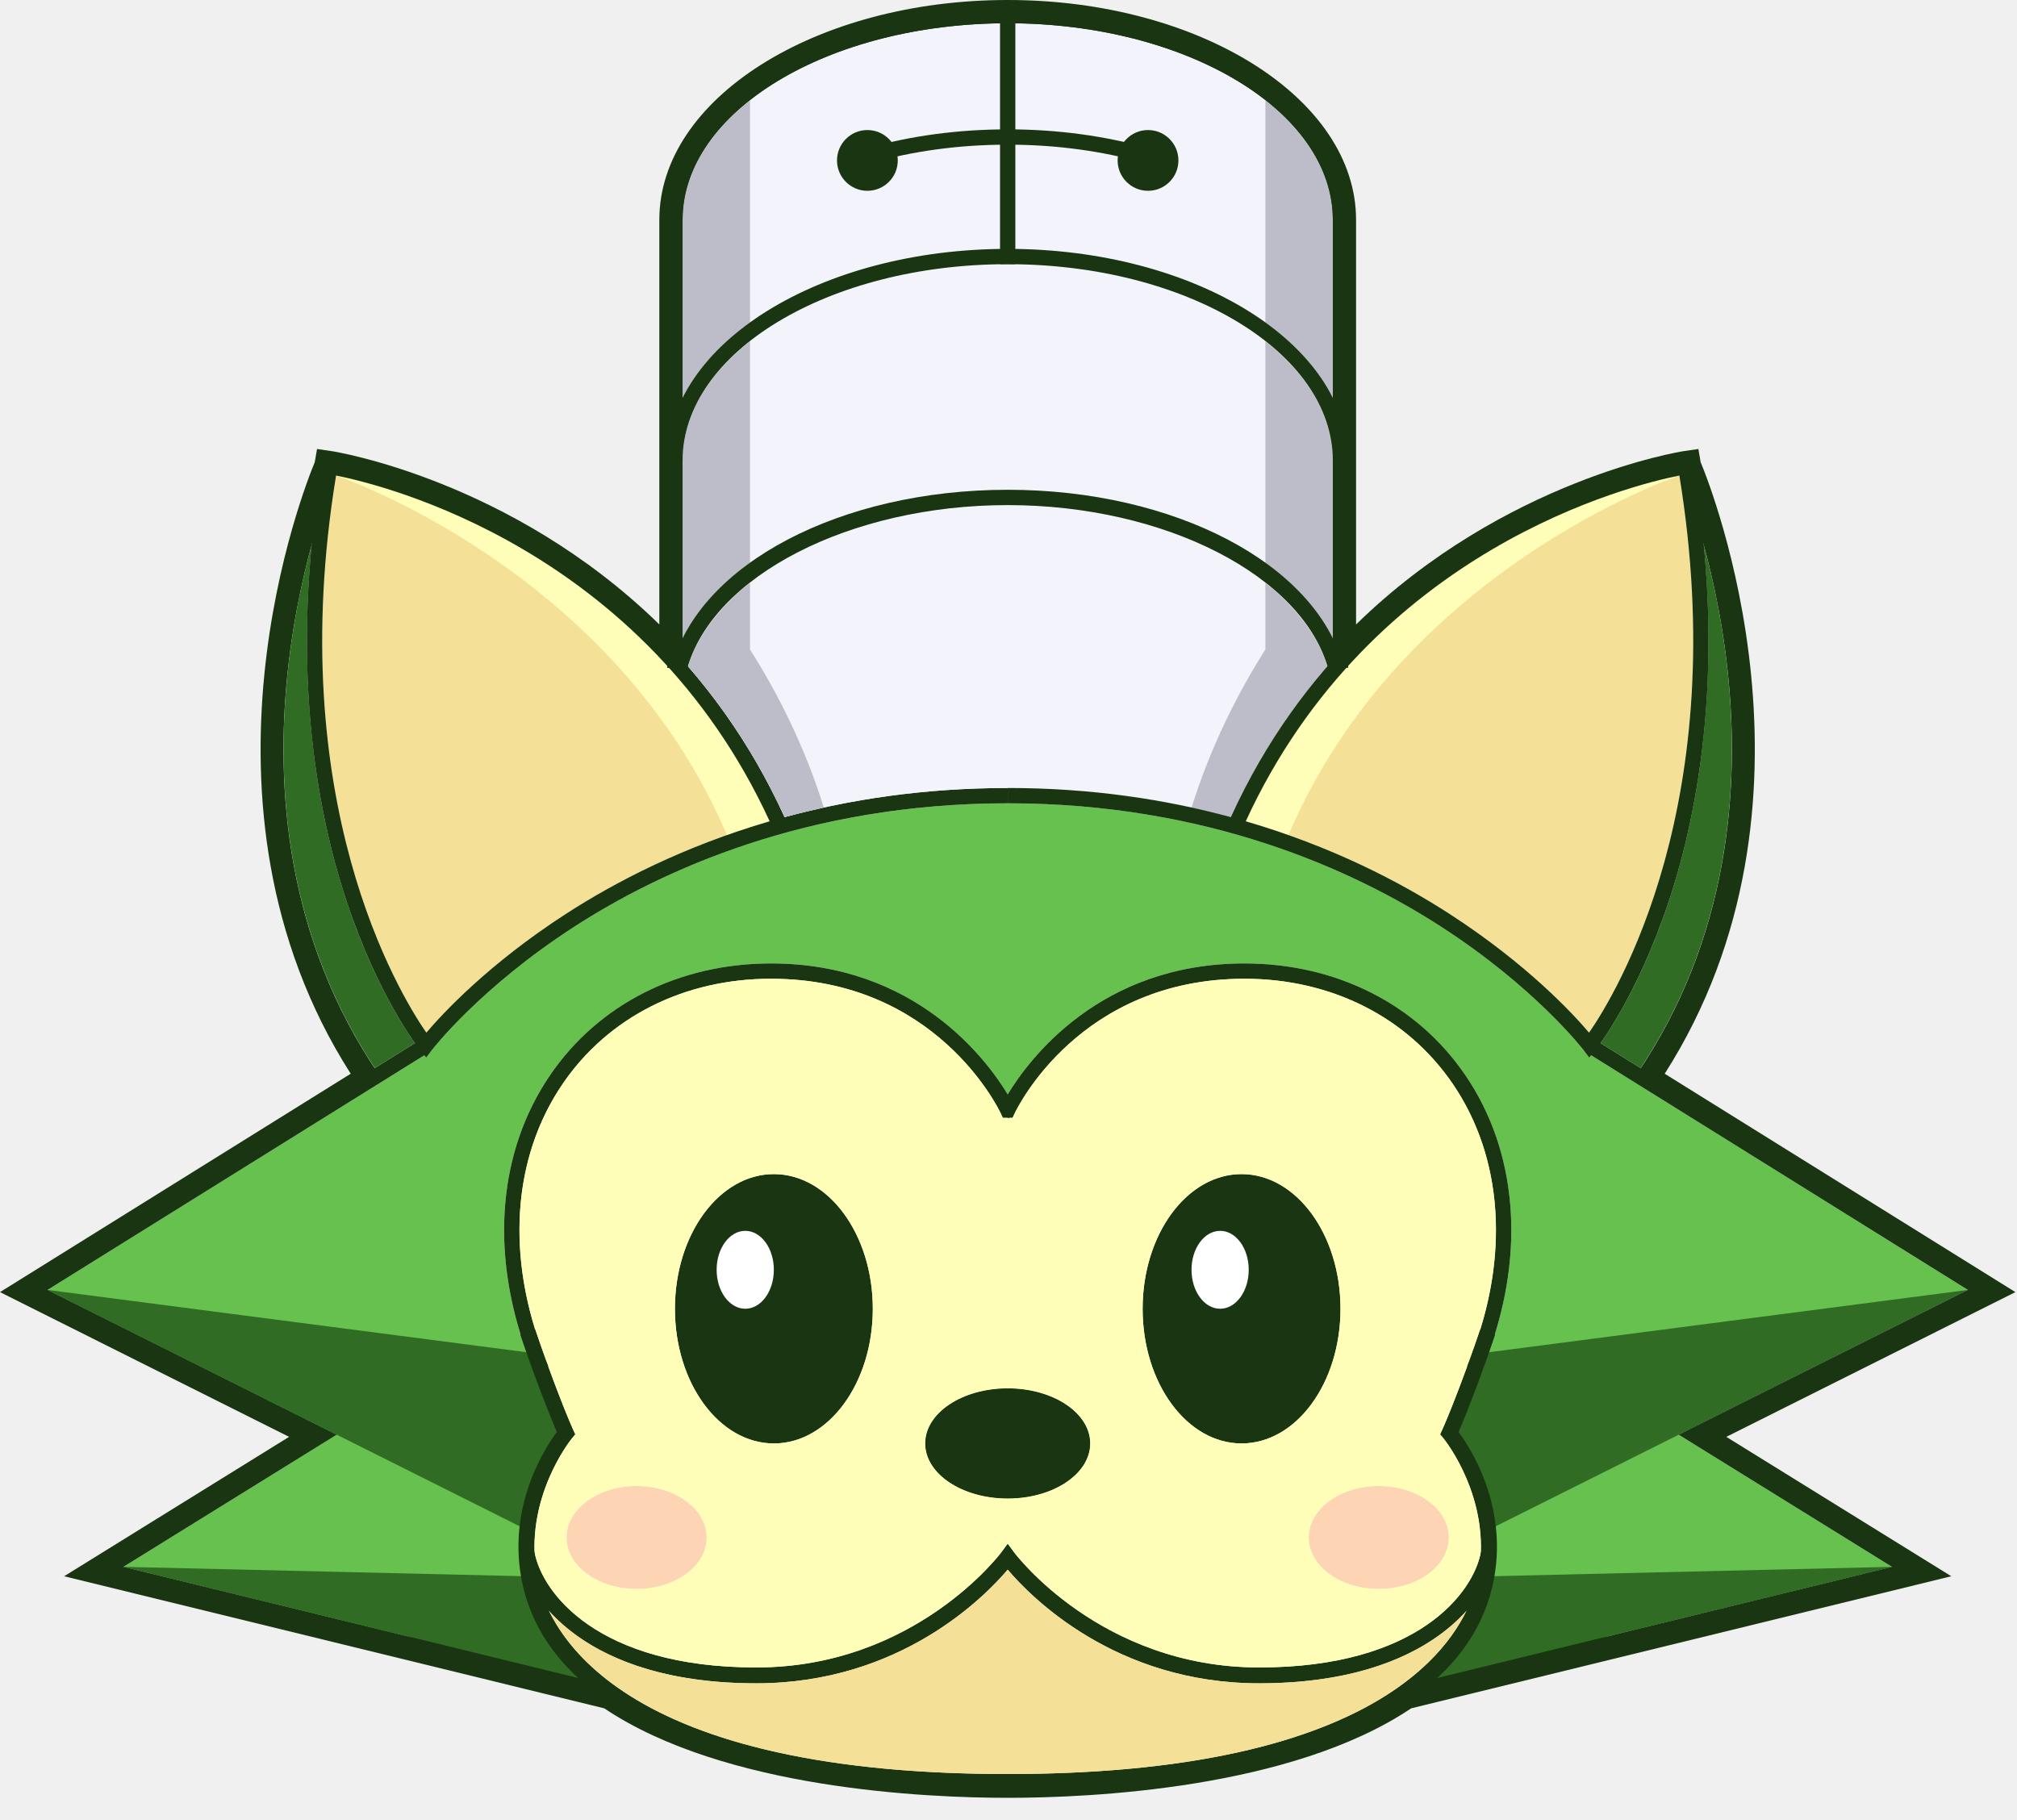
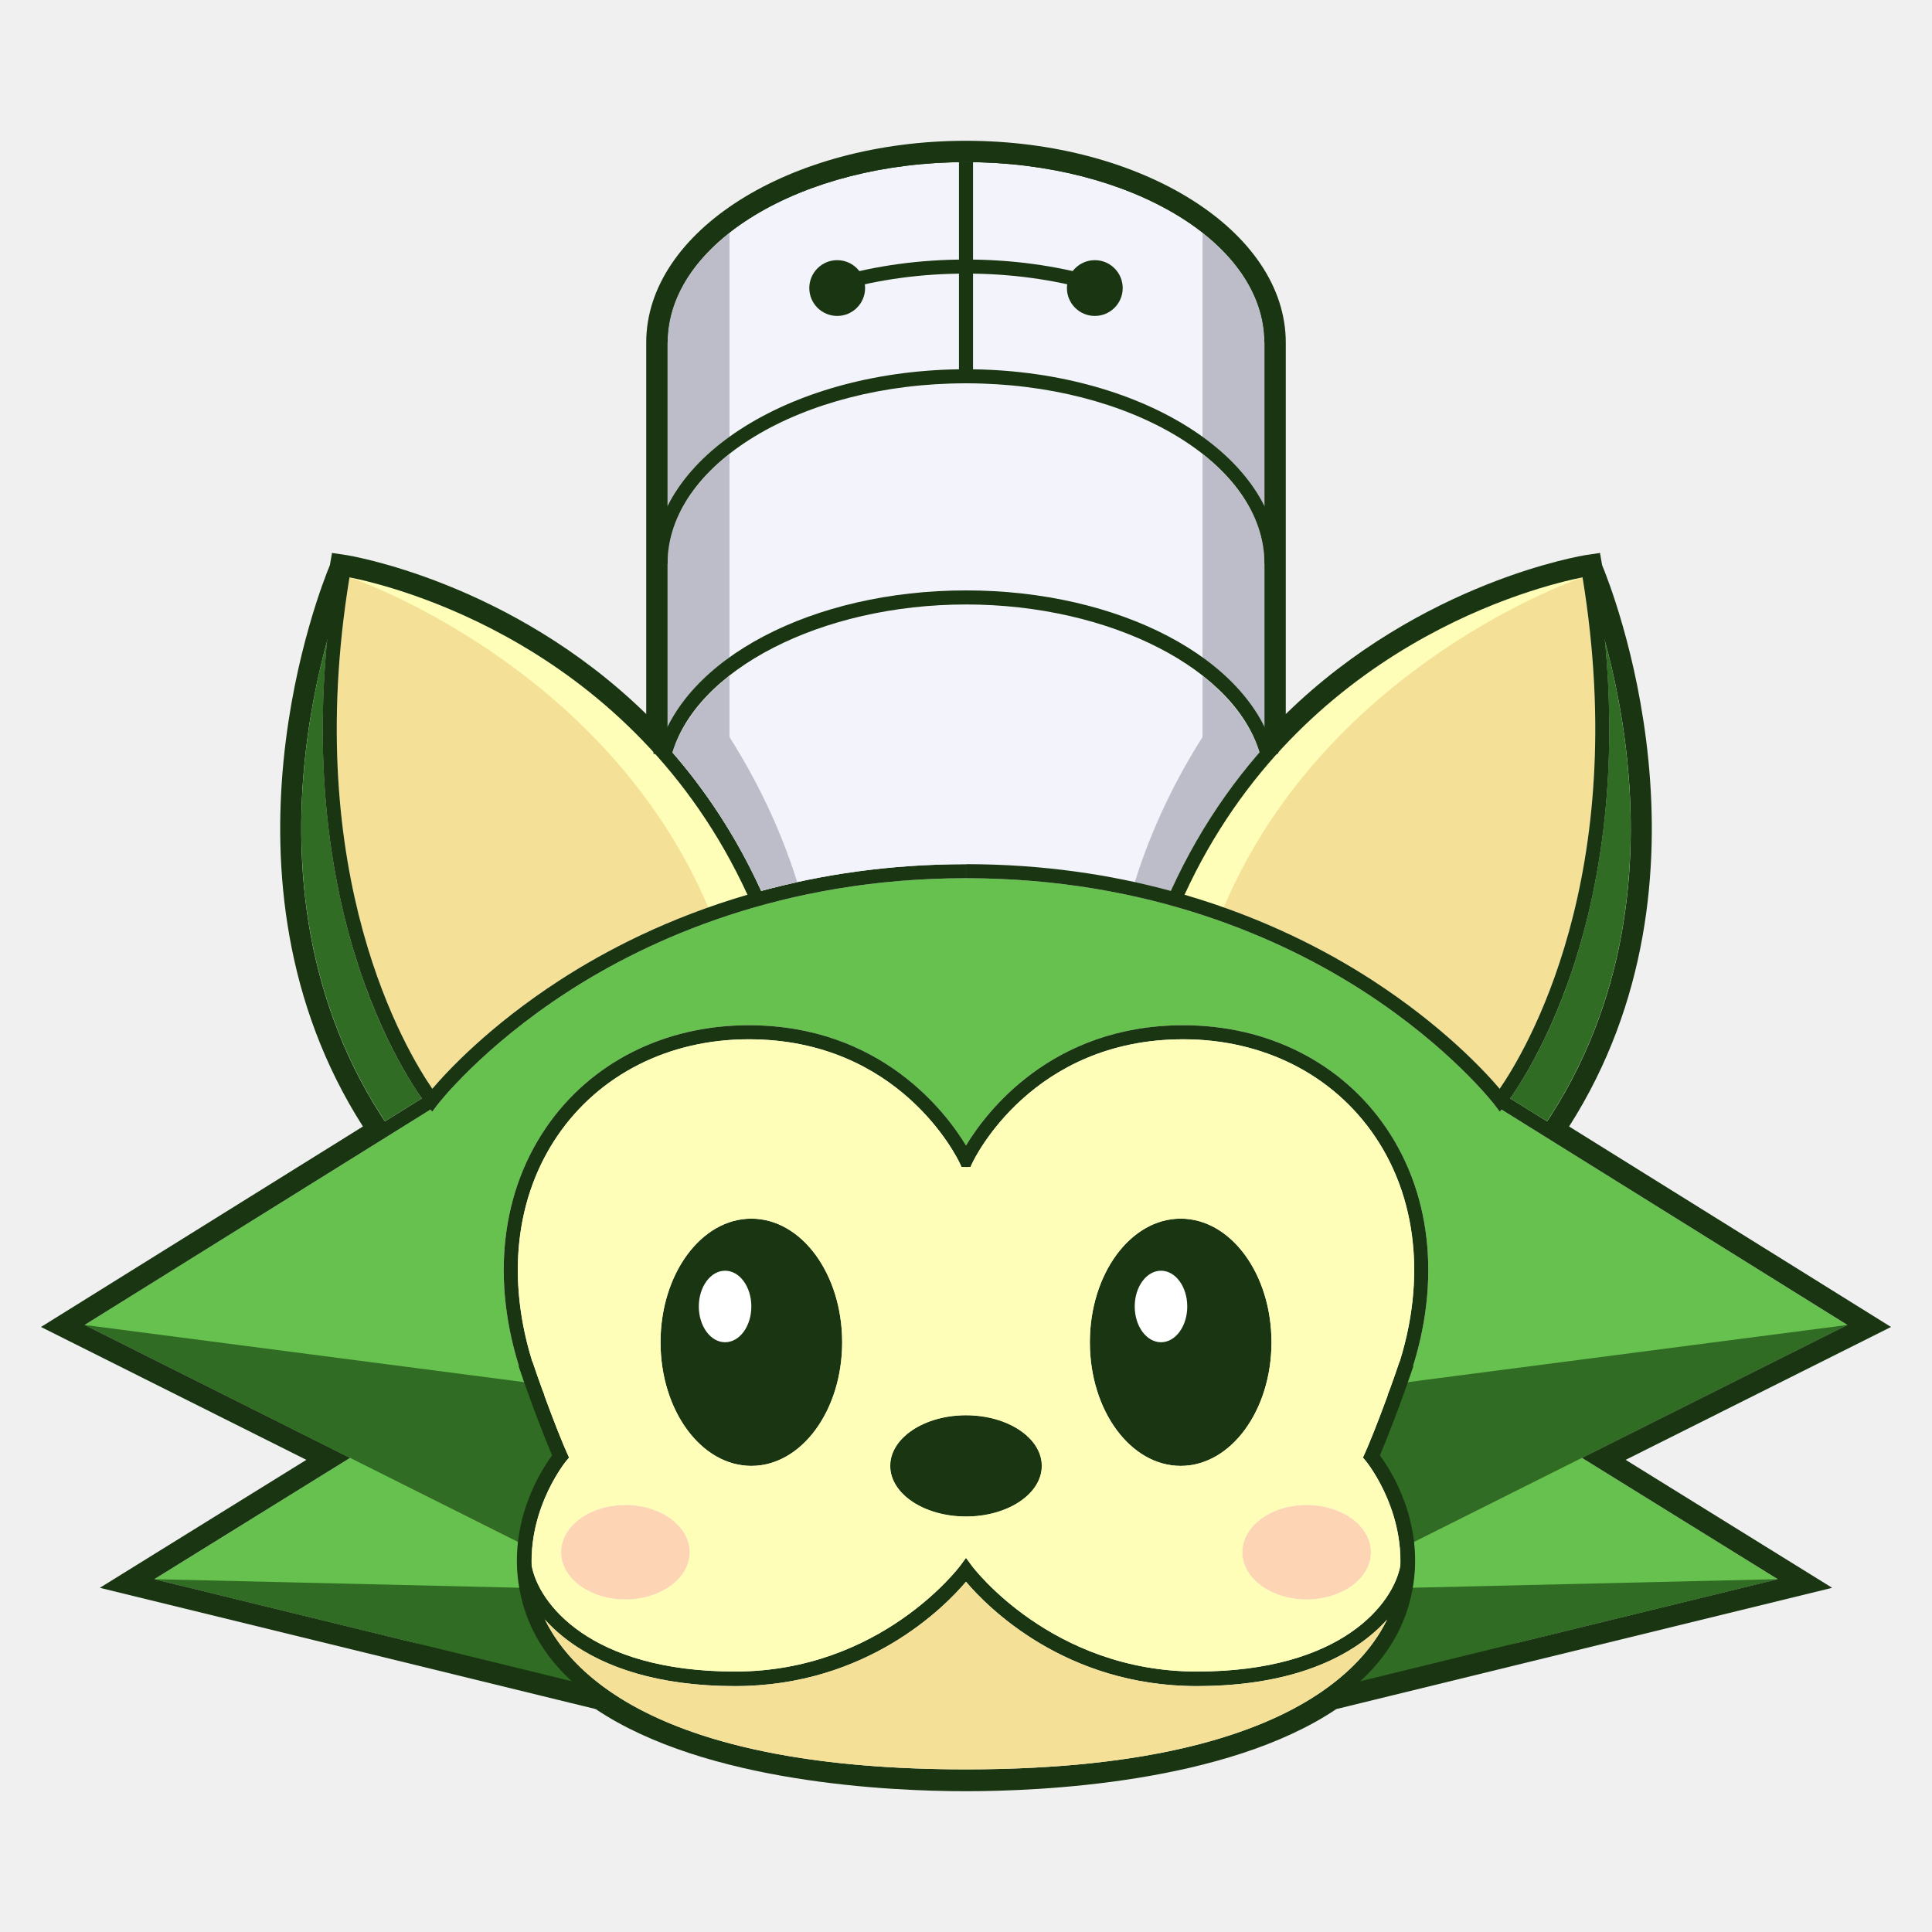
- <svg xmlns="http://www.w3.org/2000/svg" width="100%" height="100%" viewBox="0 0 92 83" version="1.1" xml:space="preserve" style="fill-rule:evenodd;clip-rule:evenodd;stroke-linejoin:round;stroke-miterlimit:2;">
-   <g transform="matrix(1,0,0,1,26.2105,71.2449)">
+ <svg xmlns="http://www.w3.org/2000/svg" width="100%" height="100%" viewBox="0 0 96 96" version="1.1" xml:space="preserve" style="fill-rule:evenodd;clip-rule:evenodd;stroke-linejoin:round;stroke-miterlimit:2;">
+   <g transform="matrix(1,0,0,1,28.247,78.2404)">
    <path d="M0,-28.983C-4.307,-26.202 -6.48,-23.384 -6.502,-23.356L-6.772,-23.002L-6.857,-23.107L-24.042,-12.404L-10.852,-5.8L-20.58,0.228L-7.676,3.383L0.986,5.619C-2.806,2.383 -2.339,-1.086 -2.199,-1.903C-1.301,-7.133 -3.631,-9.385 -2.191,-9.562C-3.863,-14.156 -3.481,-18.74 -1.122,-22.197C1.087,-25.438 4.761,-27.296 8.955,-27.296C15.538,-27.296 18.783,-22.927 19.751,-21.326C19.752,-21.327 19.752,-21.328 19.753,-21.329L19.753,-34.602C10.619,-34.602 3.97,-31.546 0,-28.983" style="fill:rgb(103,193,79);fill-rule:nonzero;" />
  </g>
-   <g transform="matrix(0.43716,0.899384,0.899384,-0.43716,17.2745,76.202)">
+   <g transform="matrix(0.43716,0.899384,0.899384,-0.43716,19.311,83.1975)">
    <path d="M-0.865,1.822C-0.865,1.822 5.394,8.486 5.463,8.895C5.463,8.895 1.302,6.912 -0.865,8.046L-9.344,-8.405L-0.865,1.822Z" style="fill:rgb(49,108,36);fill-rule:nonzero;" />
  </g>
-   <g transform="matrix(1,0,0,1,15.3588,63.1967)">
+   <g transform="matrix(1,0,0,1,17.3953,70.1922)">
    <path d="M0,2.248L8.701,6.604C9.314,4.741 10.458,2.176 10.458,2.176C10.458,2.176 9.36,-0.544 8.661,-1.513L-13.191,-4.356L0,2.248Z" style="fill:rgb(49,108,36);fill-rule:nonzero;" />
  </g>
-   <g transform="matrix(-0.971383,-0.237521,-0.237521,0.971383,4.94723,68.8324)">
+   <g transform="matrix(-0.971383,-0.237521,-0.237521,0.971383,6.98373,75.8279)">
    <path d="M-25.73,3.1L0.374,3.1" style="fill:none;fill-rule:nonzero;" />
  </g>
-   <g transform="matrix(0,1,1,0,35.2976,55.188)">
+   <g transform="matrix(0,1,1,0,37.3341,62.1835)">
    <path d="M4.513,-4.513C7.906,-4.513 10.656,-2.493 10.656,0C10.656,2.492 7.906,4.513 4.513,4.513C1.12,4.513 -1.63,2.492 -1.63,0C-1.63,-2.493 1.12,-4.513 4.513,-4.513" style="fill:rgb(25,53,17);fill-rule:nonzero;" />
  </g>
-   <g transform="matrix(0,1,1,0,33.9921,56.6178)">
+   <g transform="matrix(0,1,1,0,36.0286,63.6133)">
    <path d="M1.305,-1.305C2.287,-1.305 3.082,-0.72 3.082,0.001C3.082,0.722 2.287,1.305 1.305,1.305C0.323,1.305 -0.472,0.722 -0.472,0.001C-0.472,-0.72 0.323,-1.305 1.305,-1.305" style="fill:white;fill-rule:nonzero;" />
  </g>
-   <g transform="matrix(0,1,1,0,29.0381,66.9376)">
+   <g transform="matrix(0,1,1,0,31.0746,73.9331)">
    <path d="M3.196,-3.196C4.493,-3.196 5.544,-1.765 5.544,-0.001C5.544,1.765 4.493,3.196 3.196,3.196C1.899,3.196 0.848,1.765 0.848,-0.001C0.848,-1.765 1.899,-3.196 3.196,-3.196" style="fill:rgb(253,213,181);fill-rule:nonzero;" />
  </g>
-   <g transform="matrix(1,0,0,1,28.8293,47.3814)">
+   <g transform="matrix(1,0,0,1,30.8658,54.3769)">
    <path d="M0,30.482L-24.981,24.374L-14.901,18.128L-28.089,11.526L-9.583,0L-9.214,0.593L-26.661,11.459L-13.47,18.063L-23.199,24.091L-1.205,29.468" style="fill:rgb(25,53,17);fill-rule:nonzero;" />
  </g>
-   <g transform="matrix(0.998863,-0.0476737,-0.0476737,-0.998863,17.366,49.1885)">
+   <g transform="matrix(0.998863,-0.0476737,-0.0476737,-0.998863,19.4025,56.184)">
    <path d="M-0.678,-0.177C-8.733,12.967 -1.377,27.988 -1.302,28.138L-0.678,27.826C-0.751,27.679 -7.931,12.996 -0.083,0.188L-0.678,-0.177Z" style="fill:rgb(25,53,17);fill-rule:nonzero;" />
  </g>
-   <g transform="matrix(1,0,0,1,45.9639,60.6486)">
+   <g transform="matrix(1,0,0,1,48.0004,67.6441)">
    <path d="M0,20.999C-4.795,20.999 -20.569,20.301 -22.188,11.322C-22.792,7.975 -21.086,5.371 -20.566,4.673C-20.88,3.946 -21.585,2.16 -22.232,0.231L-21.546,0C-20.835,2.12 -20.058,4.054 -19.818,4.572L-19.722,4.78L-19.869,4.956C-19.892,4.983 -22.108,7.689 -21.475,11.193C-21.091,13.324 -18.408,20.275 0,20.275L0,20.999Z" style="fill:rgb(25,53,17);fill-rule:nonzero;" />
  </g>
-   <g transform="matrix(1,0,0,1,30.4359,38.4166)">
+   <g transform="matrix(1,0,0,1,32.4724,45.4121)">
    <path d="M0,-8.035C-5.959,-14.588 -13.443,-16.394 -15.107,-16.725C-17.544,-1.857 -12.24,6.88 -10.989,8.69C-10.259,7.828 -8.168,5.564 -4.632,3.276C-2.37,1.813 0.742,0.194 4.671,-0.953C3.39,-3.738 1.799,-6.041 0.079,-7.949L0,-7.949L0,-8.035Z" style="fill:rgb(245,224,151);fill-rule:nonzero;" />
  </g>
-   <g transform="matrix(-0.979224,0.202781,0.202781,0.979224,18.4102,48.2926)">
+   <g transform="matrix(-0.979224,0.202781,0.202781,0.979224,20.4467,55.2881)">
    <path d="M-0.648,-23.804C1.76,-19.075 5.27,-9.609 1.376,0.154L-0.648,-0.591C-0.267,-1.455 0.664,-3.864 1.096,-7.598C1.52,-11.278 1.491,-16.892 -0.648,-23.804" style="fill:rgb(49,108,36);fill-rule:nonzero;" />
  </g>
-   <g transform="matrix(1,0,0,1,30.5153,29.3223)">
+   <g transform="matrix(1,0,0,1,32.5518,36.3178)">
    <path d="M0,1.145L-0.079,1.145L-0.079,1.059C-6.038,-5.493 -13.522,-7.3 -15.186,-7.631C-15.186,-7.631 -2.522,-3.379 2.645,8.776C3.272,8.554 3.915,8.339 4.591,8.142C3.31,5.357 1.72,3.053 0,1.145" style="fill:rgb(254,254,184);fill-rule:nonzero;" />
  </g>
-   <g transform="matrix(0,-1,-1,0,45.9638,62.0806)">
+   <g transform="matrix(0,-1,-1,0,48.0003,69.0761)">
    <path d="M-3.763,-3.763C-2.375,-3.763 -1.25,-2.078 -1.25,0C-1.25,2.078 -2.375,3.763 -3.763,3.763C-5.151,3.763 -6.276,2.078 -6.276,0C-6.276,-2.078 -5.151,-3.763 -3.763,-3.763" style="fill:rgb(25,53,17);fill-rule:nonzero;" />
  </g>
-   <g transform="matrix(1,0,0,1,45.9615,56.3674)">
+   <g transform="matrix(1,0,0,1,47.998,63.3629)">
    <path d="M0,-6.448C-0.968,-8.049 -4.213,-12.419 -10.796,-12.419C-14.99,-12.419 -18.664,-10.561 -20.873,-7.32C-23.232,-3.862 -23.614,0.721 -21.942,5.316L-20.941,5.971L-21.127,5.498C-22.901,0.976 -22.598,-3.553 -20.296,-6.927C-18.218,-9.974 -14.756,-11.721 -10.796,-11.721C-3.289,-11.721 -0.432,-5.828 -0.314,-5.577L-0.219,-5.375L0.002,-5.375L0.002,-6.451C0.001,-6.45 0.001,-6.449 0,-6.448" style="fill:rgb(25,53,17);fill-rule:nonzero;" />
  </g>
-   <g transform="matrix(1,0,0,1,25.8043,27.44)">
+   <g transform="matrix(1,0,0,1,27.8408,34.4355)">
    <path d="M0,14.253C-3.536,16.541 -5.627,18.805 -6.358,19.666C-7.609,17.856 -12.913,9.119 -10.475,-5.748C-8.323,-5.321 3.574,-2.43 9.302,10.024C5.374,11.17 2.261,12.79 0,14.253M-10.711,-6.5L-11.047,-6.55L-11.105,-6.214C-12.645,2.787 -11.358,9.548 -10.008,13.634C-8.538,18.08 -6.722,20.362 -6.645,20.457L-6.365,20.803L-6.096,20.449C-6.074,20.421 -3.901,17.603 0.406,14.822C4.376,12.259 11.026,9.203 20.159,9.203L20.159,8.505C16.337,8.505 12.939,9.031 9.983,9.833C3.567,-4.251 -10.567,-6.479 -10.711,-6.5" style="fill:rgb(25,53,17);fill-rule:nonzero;" />
  </g>
-   <g transform="matrix(1,0,0,1,45.9636,18.8582)">
+   <g transform="matrix(1,0,0,1,48.0001,25.8537)">
    <path d="M0,3.484C6.922,3.484 12.861,6.283 14.83,10.292L14.83,2.157C14.83,-2.786 8.177,-6.808 0,-6.808C-8.177,-6.808 -14.83,-2.786 -14.83,2.157L-14.83,10.292C-12.861,6.283 -6.922,3.484 0,3.484" style="fill:rgb(242,243,251);fill-rule:nonzero;" />
  </g>
-   <g transform="matrix(1,0,0,1,39.5634,13.2755)">
+   <g transform="matrix(1,0,0,1,41.5999,20.271)">
    <path d="M0,-7.343C0.451,-7.343 0.848,-7.124 1.101,-6.79C2.794,-7.172 4.568,-7.374 6.4,-7.374C8.232,-7.374 10.006,-7.172 11.7,-6.79C11.953,-7.124 12.35,-7.343 12.801,-7.343C13.566,-7.343 14.186,-6.723 14.186,-5.958C14.186,-5.192 13.566,-4.572 12.801,-4.572C12.036,-4.572 11.416,-5.192 11.416,-5.958C11.416,-6.019 11.426,-6.077 11.434,-6.137C9.825,-6.49 8.14,-6.676 6.4,-6.676C4.661,-6.676 2.976,-6.49 1.367,-6.137C1.375,-6.077 1.385,-6.019 1.385,-5.958C1.385,-5.192 0.765,-4.572 0,-4.572C-0.765,-4.572 -1.385,-5.192 -1.385,-5.958C-1.385,-6.723 -0.765,-7.343 0,-7.343M6.4,-1.923C13.358,-1.923 19.262,0.94 21.23,4.872L21.23,-3.25C21.23,-8.193 14.578,-12.215 6.4,-12.215C-1.777,-12.215 -8.429,-8.193 -8.429,-3.25L-8.429,4.872C-6.462,0.94 -0.558,-1.923 6.4,-1.923" style="fill:rgb(242,243,251);fill-rule:nonzero;" />
  </g>
-   <g transform="matrix(1,0,0,1,45.9642,24.368)">
+   <g transform="matrix(1,0,0,1,48.0007,31.3635)">
    <path d="M0,11.577C3.822,11.577 7.22,12.103 10.177,12.905C11.41,10.197 12.93,7.931 14.58,6.032C13.307,1.826 7.092,-1.328 -0.001,-1.328C-7.093,-1.328 -13.308,1.825 -14.581,6.031C-12.931,7.931 -11.411,10.197 -10.177,12.905C-7.221,12.103 -3.823,11.577 -0.001,11.577L-0.047,11.577L0,11.577Z" style="fill:rgb(242,243,251);fill-rule:nonzero;" />
  </g>
-   <g transform="matrix(-1,0,0,1,140.631,-227.895)">
+   <g transform="matrix(-1,0,0,1,142.668,-220.9)">
    <rect x="94.319" y="228.955" width="0.698" height="10.99" style="fill:rgb(25,53,17);" />
  </g>
-   <g transform="matrix(1,0,0,1,34.21,19.0336)">
+   <g transform="matrix(1,0,0,1,36.2465,26.0291)">
    <path d="M0,6.652L0,-3.464C-1.921,-1.952 -3.076,-0.068 -3.076,1.981L-3.076,10.116C-2.735,9.422 -2.268,8.768 -1.705,8.155C-1.212,7.618 -0.641,7.115 0,6.652" style="fill:rgb(188,189,200);fill-rule:nonzero;" />
  </g>
-   <g transform="matrix(0,-1,-1,0,36.0225,9.826)">
+   <g transform="matrix(0,-1,-1,0,38.059,16.8215)">
    <path d="M-4.888,1.812L5.246,1.812C3.735,3.733 1.85,4.888 -0.199,4.888L-8.321,4.888C-7.042,4.248 -5.879,3.186 -4.888,1.812" style="fill:rgb(188,189,200);fill-rule:nonzero;" />
  </g>
-   <g transform="matrix(1,0,0,1,34.21,34.2361)">
+   <g transform="matrix(1,0,0,1,36.2465,41.2316)">
    <path d="M0,-4.609L0,-7.646C-0.472,-7.275 -0.896,-6.882 -1.269,-6.468C-2.001,-5.657 -2.543,-4.776 -2.827,-3.837C-1.824,-2.683 -0.871,-1.391 0,0.05C0.563,0.981 1.093,1.974 1.577,3.037C2.155,2.88 2.755,2.737 3.367,2.604C2.49,-0.208 1.253,-2.634 0,-4.609" style="fill:rgb(188,189,200);fill-rule:nonzero;" />
  </g>
-   <g transform="matrix(1,0,0,1,57.7171,19.0336)">
+   <g transform="matrix(1,0,0,1,59.7536,26.0291)">
    <path d="M0,6.652L0,-3.464C1.921,-1.952 3.076,-0.068 3.076,1.981L3.076,10.116C2.735,9.422 2.268,8.768 1.705,8.155C1.212,7.618 0.641,7.115 0,6.652" style="fill:rgb(188,189,200);fill-rule:nonzero;" />
  </g>
-   <g transform="matrix(0,-1,-1,0,62.6056,12.902)">
+   <g transform="matrix(0,-1,-1,0,64.6421,19.8975)">
    <path d="M-1.812,4.888L8.321,4.888C6.81,2.967 4.926,1.812 2.877,1.812L-5.246,1.812C-3.966,2.452 -2.803,3.514 -1.812,4.888" style="fill:rgb(188,189,200);fill-rule:nonzero;" />
  </g>
-   <g transform="matrix(1,0,0,1,57.7171,34.2361)">
+   <g transform="matrix(1,0,0,1,59.7536,41.2316)">
    <path d="M0,-4.609L0,-7.646C0.472,-7.275 0.896,-6.882 1.269,-6.468C2.001,-5.657 2.543,-4.776 2.827,-3.837C1.824,-2.683 0.871,-1.391 0,0.05C-0.563,0.981 -1.093,1.974 -1.577,3.037C-2.155,2.88 -2.755,2.737 -3.367,2.604C-2.49,-0.208 -1.253,-2.634 0,-4.609" style="fill:rgb(188,189,200);fill-rule:nonzero;" />
  </g>
-   <g transform="matrix(-1,0,0,1,45.9633,0.3624)">
+   <g transform="matrix(-1,0,0,1,47.9998,7.3579)">
    <path d="M-15.528,9.663L-14.83,9.663C-14.83,4.72 -8.178,0.698 0,0.698L0,0C-8.562,0 -15.528,4.335 -15.528,9.663" style="fill:rgb(25,53,17);fill-rule:nonzero;" />
  </g>
-   <g transform="matrix(-1,0,0,1,45.9633,11.3528)">
+   <g transform="matrix(-1,0,0,1,47.9998,18.3483)">
    <path d="M-15.528,9.662L-14.83,9.662C-14.83,4.719 -8.178,0.698 0,0.698L0,0C-8.562,0 -15.528,4.334 -15.528,9.662" style="fill:rgb(25,53,17);fill-rule:nonzero;" />
  </g>
-   <g transform="matrix(0.238874,-0.971051,-0.971051,-0.238874,50.6949,3.89363)">
+   <g transform="matrix(0.238874,-0.971051,-0.971051,-0.238874,52.7314,10.8891)">
    <path d="M-3.079,-2.378C-3.003,-0.32 -3.231,1.809 -3.757,3.948L-3.079,4.115C-2.538,1.913 -2.303,-0.281 -2.381,-2.404L-3.079,-2.378Z" style="fill:rgb(25,53,17);fill-rule:nonzero;" />
  </g>
-   <g transform="matrix(0,-1,-1,0,52.3641,5.9323)">
+   <g transform="matrix(0,-1,-1,0,54.4006,12.9278)">
    <path d="M-1.386,-1.386C-0.62,-1.386 -0,-0.765 -0,-0C-0,0.764 -0.62,1.386 -1.386,1.386C-2.151,1.386 -2.771,0.764 -2.771,-0C-2.771,-0.765 -2.151,-1.386 -1.386,-1.386" style="fill:rgb(25,53,17);fill-rule:nonzero;" />
  </g>
-   <g transform="matrix(0.489548,-0.871976,-0.871976,-0.489548,60.6186,22.3742)">
+   <g transform="matrix(0.489548,-0.871976,-0.871976,-0.489548,62.6551,29.3697)">
    <path d="M-7.146,-3.99C-3.977,-0.88 -4.239,6.189 -7.755,12.453L-7.146,12.795C-3.42,6.158 -3.214,-1.111 -6.656,-4.488L-7.146,-3.99Z" style="fill:rgb(25,53,17);fill-rule:nonzero;" />
  </g>
-   <g transform="matrix(-1,0,0,1,45.266,0.3624)">
+   <g transform="matrix(-1,0,0,1,47.3025,7.3579)">
    <path d="M14.132,9.663L14.83,9.663C14.83,4.335 7.864,0 -0.698,0L-0.698,0.698C7.48,0.698 14.132,4.72 14.132,9.663" style="fill:rgb(25,53,17);fill-rule:nonzero;" />
  </g>
-   <g transform="matrix(-1,0,0,1,45.266,11.3528)">
+   <g transform="matrix(-1,0,0,1,47.3025,18.3483)">
    <path d="M14.132,9.662L14.83,9.662C14.83,4.334 7.864,0 -0.698,0L-0.698,0.698C7.48,0.698 14.132,4.719 14.132,9.662" style="fill:rgb(25,53,17);fill-rule:nonzero;" />
  </g>
-   <g transform="matrix(-0.274721,-0.961524,-0.961524,0.274721,44.3008,9.40177)">
+   <g transform="matrix(-0.274721,-0.961524,-0.961524,0.274721,46.3373,16.3973)">
    <path d="M3.15,3.927L3.849,3.927C3.848,1.802 3.532,-0.38 2.909,-2.561L2.238,-2.369C2.843,-0.251 3.15,1.868 3.15,3.927" style="fill:rgb(25,53,17);fill-rule:nonzero;" />
  </g>
-   <g transform="matrix(0,1,1,0,39.5635,5.9323)">
+   <g transform="matrix(0,1,1,0,41.6,12.9278)">
    <path d="M1.386,-1.386C0.62,-1.386 0,-0.765 0,-0C0,0.764 0.62,1.386 1.386,1.386C2.151,1.386 2.771,0.764 2.771,-0C2.771,-0.765 2.151,-1.386 1.386,-1.386" style="fill:rgb(25,53,17);fill-rule:nonzero;" />
  </g>
-   <g transform="matrix(-0.965061,-0.262027,-0.262027,0.965061,46.1222,24.3145)">
+   <g transform="matrix(-0.965061,-0.262027,-0.262027,0.965061,48.1587,31.31)">
    <path d="M12.642,9.903L13.34,9.903C13.344,5.08 8.015,0.132 0.67,-1.862L0.487,-1.188C7.419,0.694 12.645,5.462 12.642,9.903" style="fill:rgb(25,53,17);fill-rule:nonzero;" />
  </g>
-   <g transform="matrix(1,0,0,1,61.4913,0.3623)">
+   <g transform="matrix(1,0,0,1,63.5278,7.3578)">
    <path d="M0,30.105L-0.698,30.105L-0.698,9.663C-0.698,4.72 -7.35,0.698 -15.528,0.698L-15.528,0C-6.966,0 0,4.335 0,9.663L0,30.105Z" style="fill:rgb(25,53,17);fill-rule:nonzero;" />
  </g>
-   <g transform="matrix(1,0,0,1,31.134,0.3623)">
+   <g transform="matrix(1,0,0,1,33.1705,7.3578)">
    <path d="M0,30.105L-0.698,30.105L-0.698,9.663C-0.698,4.335 6.268,0 14.83,0L14.83,0.698C6.652,0.698 0,4.72 0,9.663L0,30.105Z" style="fill:rgb(25,53,17);fill-rule:nonzero;" />
  </g>
-   <g transform="matrix(1,0,0,1,65.7171,71.2449)">
+   <g transform="matrix(1,0,0,1,67.7536,78.2404)">
    <path d="M0,-28.983C4.307,-26.202 6.48,-23.384 6.502,-23.356L6.772,-23.002L6.857,-23.107L24.042,-12.404L10.852,-5.8L20.58,0.228L7.676,3.383L-0.986,5.619C2.806,2.383 2.339,-1.086 2.199,-1.903C1.301,-7.133 3.631,-9.385 2.191,-9.562C3.863,-14.156 3.481,-18.74 1.122,-22.197C-1.087,-25.438 -4.761,-27.296 -8.955,-27.296C-15.538,-27.296 -18.783,-22.927 -19.751,-21.326C-19.752,-21.327 -19.752,-21.328 -19.753,-21.329L-19.753,-34.602C-10.619,-34.602 -3.97,-31.546 0,-28.983" style="fill:rgb(103,193,79);fill-rule:nonzero;" />
  </g>
-   <g transform="matrix(0.43716,-0.899384,-0.899384,-0.43716,74.6531,76.202)">
+   <g transform="matrix(0.43716,-0.899384,-0.899384,-0.43716,76.6896,83.1975)">
    <path d="M0.865,1.822C0.865,1.822 -5.394,8.486 -5.463,8.895C-5.463,8.895 -1.302,6.912 0.865,8.046L9.344,-8.405L0.865,1.822Z" style="fill:rgb(49,108,36);fill-rule:nonzero;" />
  </g>
-   <g transform="matrix(1,0,0,1,76.5688,63.1967)">
+   <g transform="matrix(1,0,0,1,78.6053,70.1922)">
    <path d="M0,2.248L-8.701,6.604C-9.314,4.741 -10.458,2.176 -10.458,2.176C-10.458,2.176 -9.36,-0.544 -8.661,-1.513L13.191,-4.356L0,2.248Z" style="fill:rgb(49,108,36);fill-rule:nonzero;" />
  </g>
-   <g transform="matrix(0.971383,-0.237521,-0.237521,-0.971383,63.8226,80.8776)">
+   <g transform="matrix(0.971383,-0.237521,-0.237521,-0.971383,65.8591,87.8731)">
    <path d="M-0.374,3.1L25.73,3.1" style="fill:none;fill-rule:nonzero;" />
  </g>
-   <g transform="matrix(0,-1,-1,0,56.63,55.188)">
+   <g transform="matrix(0,-1,-1,0,58.6665,62.1835)">
    <path d="M-4.513,-4.513C-7.906,-4.513 -10.656,-2.493 -10.656,0C-10.656,2.492 -7.906,4.513 -4.513,4.513C-1.12,4.513 1.63,2.492 1.63,0C1.63,-2.493 -1.12,-4.513 -4.513,-4.513" style="fill:rgb(25,53,17);fill-rule:nonzero;" />
  </g>
-   <g transform="matrix(0,-1,1,0,55.6524,56.6178)">
+   <g transform="matrix(0,-1,1,0,57.6889,63.6133)">
    <path d="M-1.305,-1.305C-2.287,-1.305 -3.082,-0.72 -3.082,0.001C-3.082,0.722 -2.287,1.305 -1.305,1.305C-0.323,1.305 0.472,0.722 0.472,0.001C0.472,-0.72 -0.323,-1.305 -1.305,-1.305" style="fill:white;fill-rule:nonzero;" />
  </g>
-   <g transform="matrix(0,-1,-1,0,62.8895,66.9376)">
+   <g transform="matrix(0,-1,-1,0,64.926,73.9331)">
    <path d="M-3.196,-3.196C-4.493,-3.196 -5.544,-1.765 -5.544,-0.001C-5.544,1.765 -4.493,3.196 -3.196,3.196C-1.899,3.196 -0.848,1.765 -0.848,-0.001C-0.848,-1.765 -1.899,-3.196 -3.196,-3.196" style="fill:rgb(253,213,181);fill-rule:nonzero;" />
  </g>
-   <g transform="matrix(1,0,0,1,63.0983,47.3814)">
+   <g transform="matrix(1,0,0,1,65.1348,54.3769)">
    <path d="M0,30.482L24.981,24.374L14.901,18.128L28.089,11.526L9.583,0L9.214,0.593L26.661,11.459L13.47,18.063L23.199,24.091L1.205,29.468" style="fill:rgb(25,53,17);fill-rule:nonzero;" />
  </g>
-   <g transform="matrix(0.998863,0.0476737,0.0476737,-0.998863,74.5617,49.1885)">
+   <g transform="matrix(0.998863,0.0476737,0.0476737,-0.998863,76.5982,56.184)">
    <path d="M0.678,-0.177C8.733,12.967 1.377,27.988 1.302,28.138L0.678,27.826C0.751,27.679 7.931,12.996 0.083,0.188L0.678,-0.177Z" style="fill:rgb(25,53,17);fill-rule:nonzero;" />
  </g>
-   <g transform="matrix(1,0,0,1,45.9637,60.6486)">
+   <g transform="matrix(1,0,0,1,48.0002,67.6441)">
    <path d="M0,20.999C4.795,20.999 20.569,20.301 22.188,11.322C22.792,7.975 21.086,5.371 20.566,4.673C20.88,3.946 21.585,2.16 22.232,0.231L21.546,0C20.835,2.12 20.058,4.054 19.818,4.572L19.722,4.78L19.869,4.956C19.892,4.983 22.108,7.689 21.475,11.193C21.091,13.324 18.408,20.275 0,20.275L0,20.999Z" style="fill:rgb(25,53,17);fill-rule:nonzero;" />
  </g>
-   <g transform="matrix(1,0,0,1,67.5507,76.4283)">
+   <g transform="matrix(1,0,0,1,69.5872,83.4238)">
    <path d="M0,-5.657C-0.312,-3.827 -2.829,-0.366 -10.116,-0.366C-17.351,-0.366 -21.256,-5.565 -21.294,-5.618L-21.587,-6.015L-21.88,-5.618C-21.918,-5.565 -25.823,-0.366 -33.057,-0.366C-40.345,-0.366 -42.862,-3.827 -43.174,-5.657L-43.888,-5.535C-43.54,-3.497 -40.829,0.358 -33.057,0.358C-26.491,0.358 -22.632,-3.594 -21.587,-4.828C-20.542,-3.594 -16.682,0.358 -10.116,0.358C-2.345,0.358 0.366,-3.497 0.714,-5.535L0,-5.657Z" style="fill:rgb(25,53,17);fill-rule:nonzero;" />
  </g>
-   <g transform="matrix(1,0,0,1,61.4917,38.4166)">
+   <g transform="matrix(1,0,0,1,63.5282,45.4121)">
    <path d="M0,-8.035C5.959,-14.588 13.443,-16.394 15.107,-16.725C17.544,-1.857 12.24,6.88 10.989,8.69C10.259,7.828 8.168,5.564 4.632,3.276C2.37,1.813 -0.742,0.194 -4.671,-0.953C-3.39,-3.738 -1.799,-6.041 -0.079,-7.949L0,-7.949L0,-8.035Z" style="fill:rgb(245,224,151);fill-rule:nonzero;" />
  </g>
-   <g transform="matrix(-0.979224,-0.202781,-0.202781,0.979224,73.5174,48.2926)">
+   <g transform="matrix(-0.979224,-0.202781,-0.202781,0.979224,75.5539,55.2881)">
    <path d="M0.648,-23.804C-1.76,-19.075 -5.27,-9.609 -1.376,0.154L0.648,-0.591C0.267,-1.455 -0.664,-3.864 -1.096,-7.598C-1.52,-11.278 -1.491,-16.892 0.648,-23.804" style="fill:rgb(49,108,36);fill-rule:nonzero;" />
  </g>
-   <g transform="matrix(1,0,0,1,61.4123,29.3223)">
+   <g transform="matrix(1,0,0,1,63.4488,36.3178)">
    <path d="M0,1.145L0.079,1.145L0.079,1.059C6.038,-5.493 13.522,-7.3 15.186,-7.631C15.186,-7.631 2.522,-3.379 -2.645,8.776C-3.272,8.554 -3.915,8.339 -4.591,8.142C-3.31,5.357 -1.72,3.053 0,1.145" style="fill:rgb(254,254,184);fill-rule:nonzero;" />
  </g>
-   <g transform="matrix(0,1,1,0,45.9638,62.0806)">
+   <g transform="matrix(0,1,1,0,48.0003,69.0761)">
    <path d="M3.763,-3.763C2.375,-3.763 1.25,-2.078 1.25,0C1.25,2.078 2.375,3.763 3.763,3.763C5.151,3.763 6.276,2.078 6.276,0C6.276,-2.078 5.151,-3.763 3.763,-3.763" style="fill:rgb(25,53,17);fill-rule:nonzero;" />
  </g>
-   <g transform="matrix(1,0,0,1,45.9661,56.3674)">
+   <g transform="matrix(1,0,0,1,48.0026,63.3629)">
    <path d="M0,-6.448C0.968,-8.049 4.213,-12.419 10.796,-12.419C14.99,-12.419 18.664,-10.561 20.873,-7.32C23.232,-3.862 23.614,0.721 21.942,5.316L20.941,5.971L21.127,5.498C22.901,0.976 22.598,-3.553 20.296,-6.927C18.218,-9.974 14.756,-11.721 10.796,-11.721C3.289,-11.721 0.432,-5.828 0.314,-5.577L0.219,-5.375L-0.002,-5.375L-0.002,-6.451C-0.001,-6.45 -0.001,-6.449 0,-6.448" style="fill:rgb(25,53,17);fill-rule:nonzero;" />
  </g>
-   <g transform="matrix(1,0,0,1,56.8212,31.6699)">
+   <g transform="matrix(1,0,0,1,58.8577,38.6654)">
    <path d="M0,5.794C5.728,-6.66 17.625,-9.551 19.778,-9.978C22.215,4.889 16.911,13.626 15.66,15.436C14.929,14.575 12.838,12.311 9.302,10.023C7.041,8.56 3.928,6.94 0,5.794M-0.68,5.603C-3.637,4.801 -7.035,4.275 -10.857,4.275L-10.857,4.973C-1.723,4.973 4.926,8.029 8.896,10.592C13.203,13.373 15.376,16.191 15.398,16.219L15.667,16.573L15.948,16.227C16.024,16.132 17.84,13.85 19.31,9.404C20.66,5.318 21.947,-1.443 20.407,-10.444L20.35,-10.779L20.013,-10.73C19.869,-10.709 5.735,-8.481 -0.68,5.603" style="fill:rgb(25,53,17);fill-rule:nonzero;" />
  </g>
-   <g transform="matrix(0.894201,0.447666,0.447666,-0.894201,16.7941,63.7276)">
+   <g transform="matrix(0.894201,0.447666,0.447666,-0.894201,18.8306,70.7231)">
    <path d="M-0.515,-2.178L9.216,-2.178" style="fill:none;fill-rule:nonzero;" />
  </g>
-   <g transform="matrix(1,0,0,1,45.9637,57.3777)">
+   <g transform="matrix(1,0,0,1,48.0002,64.3732)">
    <path d="M0,5.953C2.078,5.953 3.763,7.078 3.763,8.466C3.763,9.854 2.078,10.979 0,10.979C-2.078,10.979 -3.763,9.854 -3.763,8.466C-3.763,7.078 -2.078,5.953 0,5.953M10.666,-3.82C13.158,-3.82 15.179,-1.07 15.179,2.323C15.179,5.716 13.158,8.466 10.666,8.466C8.174,8.466 6.154,5.716 6.154,2.323C6.154,-1.07 8.174,-3.82 10.666,-3.82M20.121,12.755C20.121,14.052 18.691,15.104 16.926,15.104C15.161,15.104 13.73,14.052 13.73,12.755C13.73,11.458 15.161,10.407 16.926,10.407C18.691,10.407 20.121,11.458 20.121,12.755M-10.666,8.466C-13.158,8.466 -15.179,5.716 -15.179,2.323C-15.179,-1.07 -13.158,-3.82 -10.666,-3.82C-8.174,-3.82 -6.153,-1.07 -6.153,2.323C-6.153,5.716 -8.174,8.466 -10.666,8.466M-16.926,15.104C-18.69,15.104 -20.121,14.052 -20.121,12.755C-20.121,11.458 -18.69,10.407 -16.926,10.407C-15.161,10.407 -13.73,11.458 -13.73,12.755C-13.73,14.052 -15.161,15.104 -16.926,15.104M0,-6.385L-0.221,-6.385L-0.316,-6.587C-0.434,-6.838 -3.291,-12.731 -10.798,-12.731C-14.758,-12.731 -18.221,-10.984 -20.299,-7.937C-22.394,-4.865 -22.827,-0.837 -21.55,3.273L-21.546,3.271C-21.387,3.745 -21.225,4.207 -21.066,4.649L-20.943,4.961L-20.956,4.953C-20.448,6.346 -19.992,7.468 -19.818,7.843L-19.722,8.051L-19.869,8.227C-19.889,8.251 -21.675,10.443 -21.578,13.43C-21.24,15.269 -18.712,18.684 -11.47,18.684C-4.236,18.684 -0.331,13.486 -0.293,13.433L0,13.036L0.293,13.433C0.331,13.486 4.236,18.684 11.471,18.684C18.712,18.684 21.241,15.269 21.578,13.43C21.675,10.443 19.89,8.251 19.869,8.227L19.722,8.051L19.818,7.843C19.992,7.468 20.448,6.346 20.956,4.953L20.944,4.961L21.066,4.649C21.225,4.207 21.387,3.745 21.546,3.271L21.55,3.273C22.827,-0.837 22.394,-4.865 20.299,-7.937C18.221,-10.984 14.758,-12.731 10.798,-12.731C3.291,-12.731 0.434,-6.838 0.316,-6.587L0.221,-6.385L0,-6.385L0,-7.462L0,-6.909L0,-7.462L0,-6.385Z" style="fill:rgb(254,254,184);fill-rule:nonzero;" />
  </g>
-   <g transform="matrix(1,0,0,1,57.4343,75.738)">
+   <g transform="matrix(1,0,0,1,59.4708,82.7335)">
    <path d="M0,1.048C-6.566,1.048 -10.425,-2.903 -11.471,-4.137C-12.516,-2.903 -16.375,1.048 -22.941,1.048C-27.973,1.048 -30.875,-0.568 -32.396,-2.261C-30.996,0.603 -26.417,5.185 -11.471,5.185C3.476,5.185 8.055,0.603 9.455,-2.261C7.934,-0.568 5.032,1.048 0,1.048" style="fill:rgb(245,224,151);fill-rule:nonzero;" />
  </g>
-   <g transform="matrix(1,0,0,1,45.964,50.993)">
+   <g transform="matrix(1,0,0,1,48.0005,57.9885)">
    <path d="M0,-1.077L-0.14,-0.686L0,0L0.072,0L0.18,-0.621L0,-1.077Z" style="fill:rgb(25,53,17);fill-rule:nonzero;" />
  </g>
-   <g transform="matrix(1,0,0,1,4.773,10.401)">
+   <g transform="matrix(1,0,0,1,6.8095,17.3965)">
    <path d="M0,61.207L23.087,66.853L23.141,66.889C28.454,70.495 37.534,70.884 41.19,70.884C44.847,70.884 53.928,70.495 59.241,66.889L59.358,66.838L82.382,61.207L72.484,55.074L85.674,48.471L70.146,38.801L70.352,38.491C78.455,26.198 72.378,11.546 72.116,10.928L72.103,10.899C71.772,10.952 63.579,12.346 56.979,19.215L56.356,19.864L56.356,-0.375C56.356,-5.504 49.553,-9.676 41.19,-9.676C32.828,-9.676 26.025,-5.504 26.025,-0.375L26.025,19.863L25.402,19.215C18.809,12.354 10.629,10.955 10.278,10.899L10.266,10.928C10.003,11.546 3.926,26.198 12.03,38.491L12.235,38.801L-3.292,48.471L9.897,55.074L0,61.207ZM41.191,71.608C37.479,71.608 28.275,71.21 22.789,67.526L-1.849,61.501L8.413,55.142L-4.773,48.54L11.224,38.578C3.337,26.225 9.147,11.727 9.583,10.684L9.688,10.08L10.373,10.181C10.458,10.193 18.533,11.469 25.301,18.084L25.301,-0.375C25.301,-5.903 32.429,-10.401 41.19,-10.401C49.952,-10.401 57.08,-5.903 57.08,-0.375L57.08,18.085C63.848,11.469 71.924,10.193 72.007,10.181L72.694,10.08L72.798,10.684C73.235,11.727 79.045,26.225 71.158,38.578L87.154,48.54L73.968,55.142L84.23,61.501L59.593,67.526C54.107,71.21 44.903,71.608 41.191,71.608" style="fill:rgb(25,53,17);fill-rule:nonzero;" />
  </g>
</svg>
